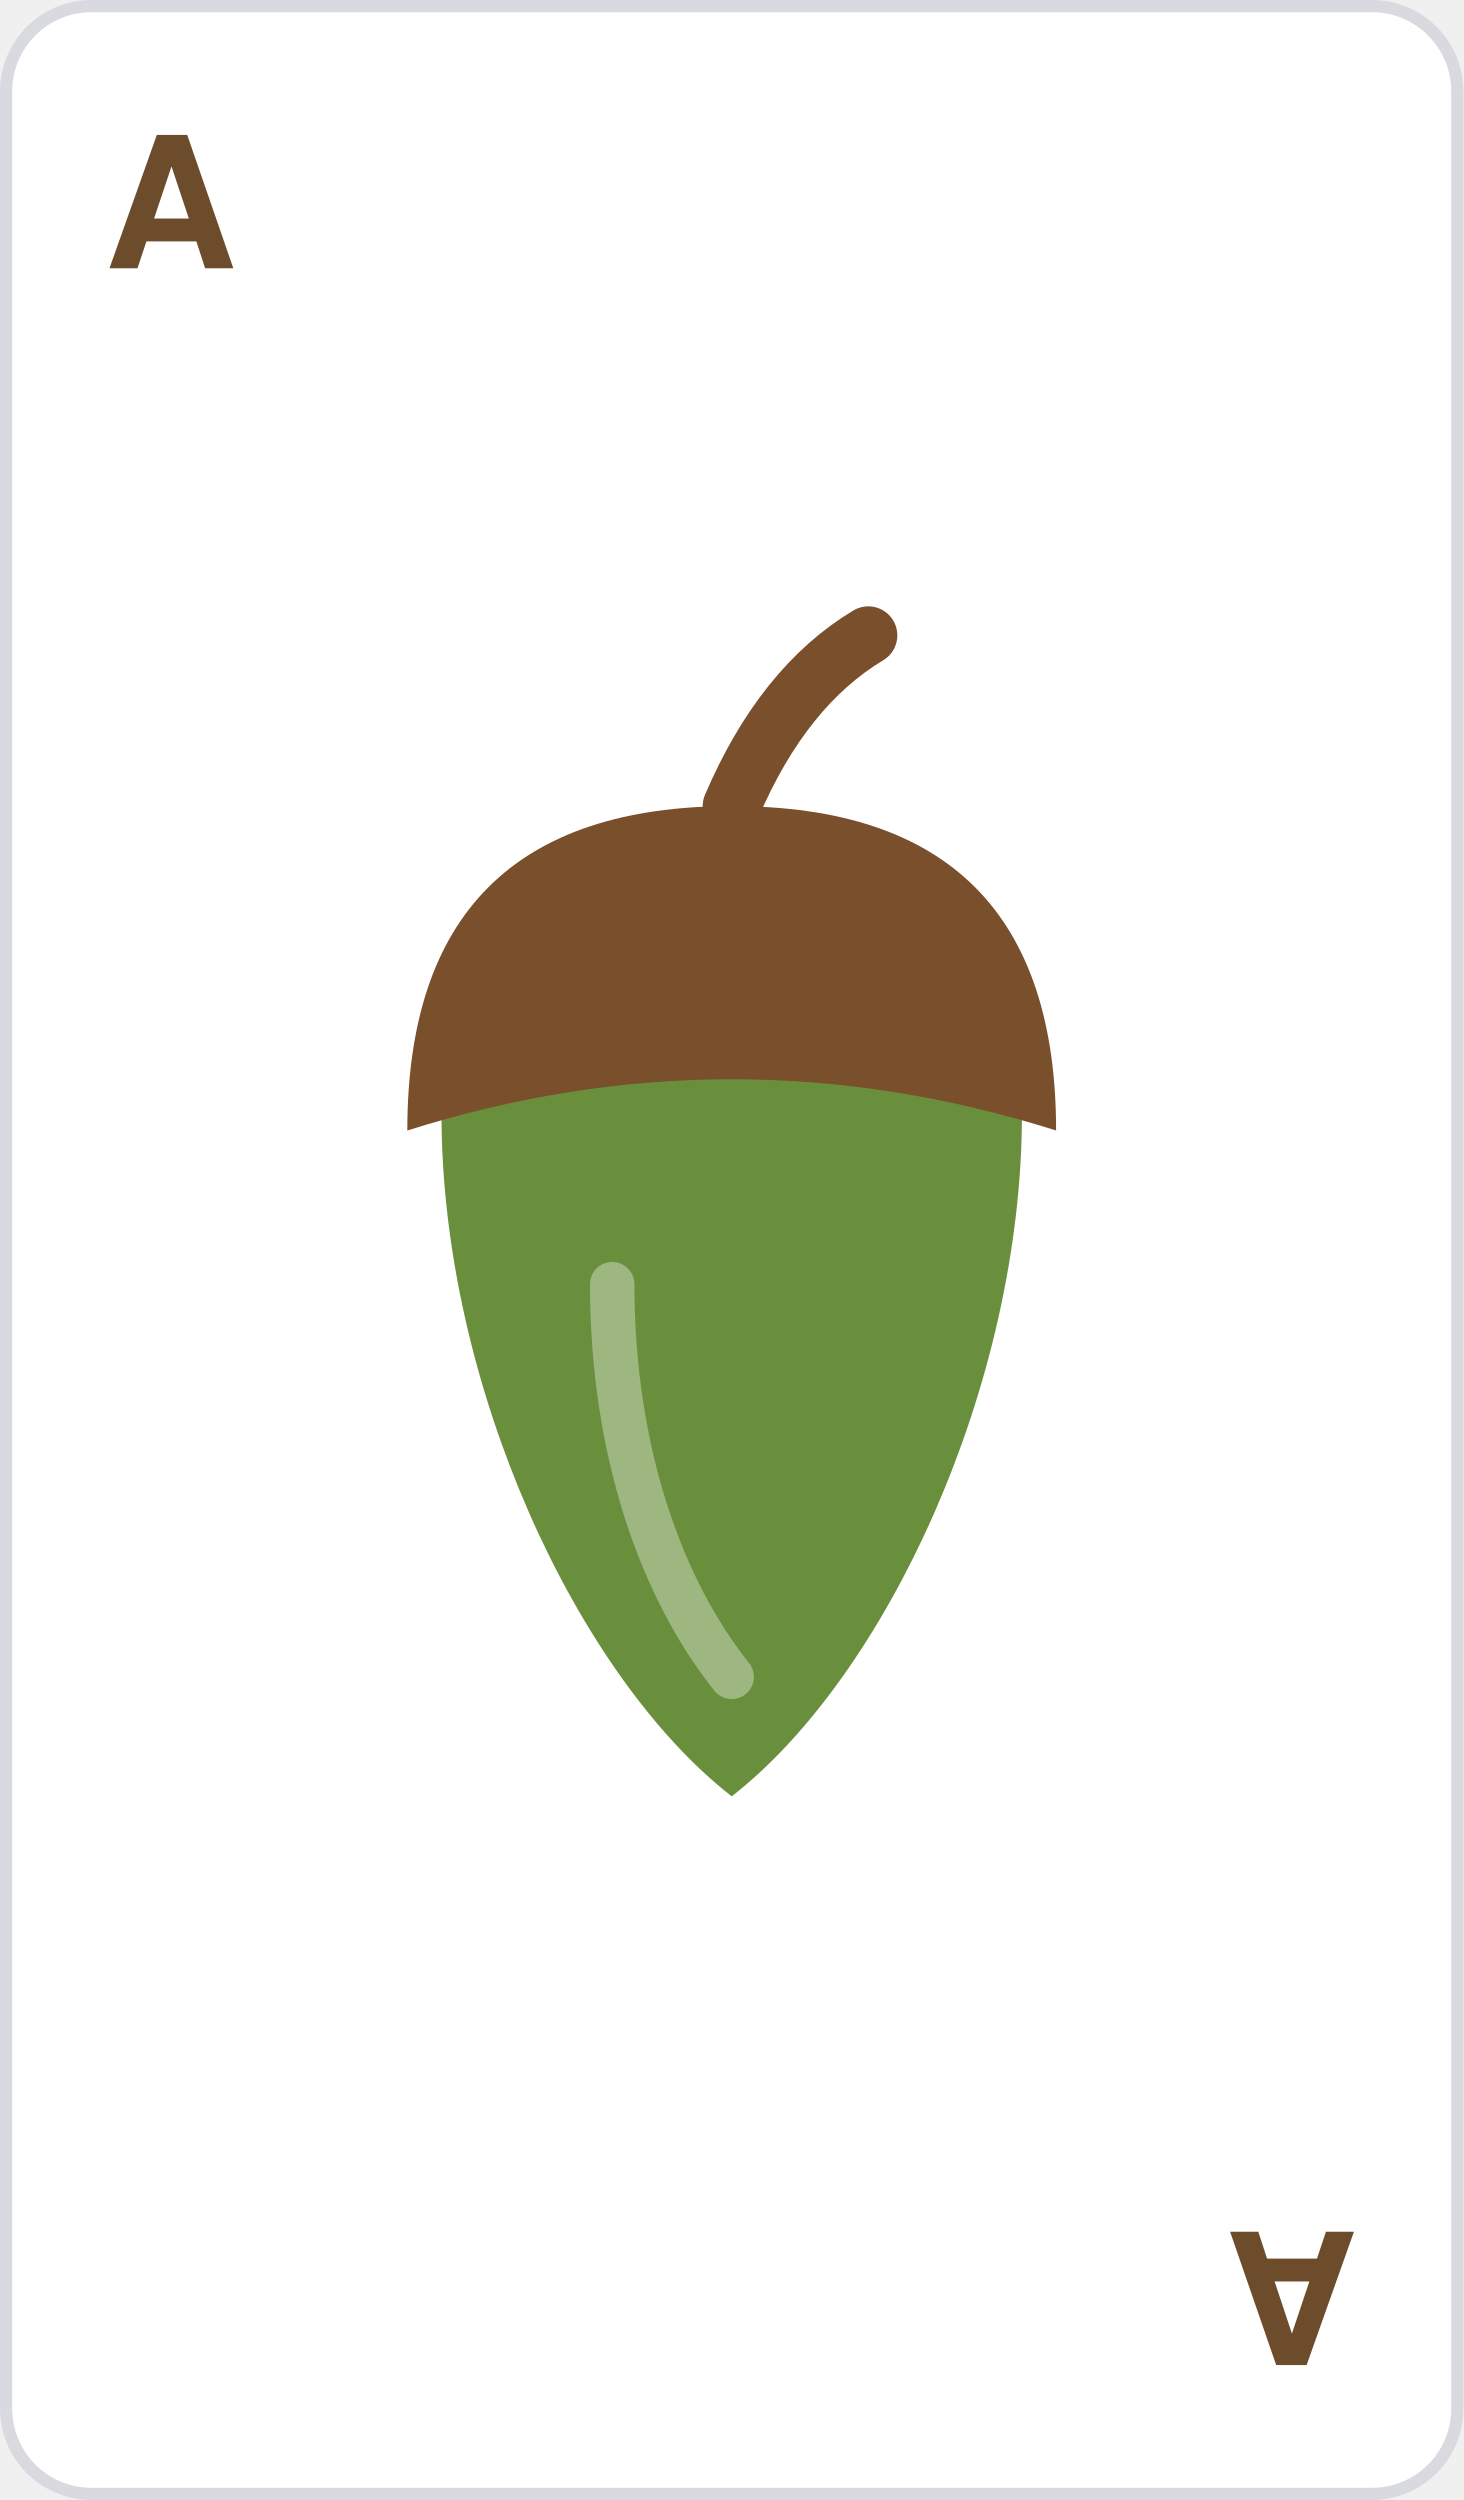
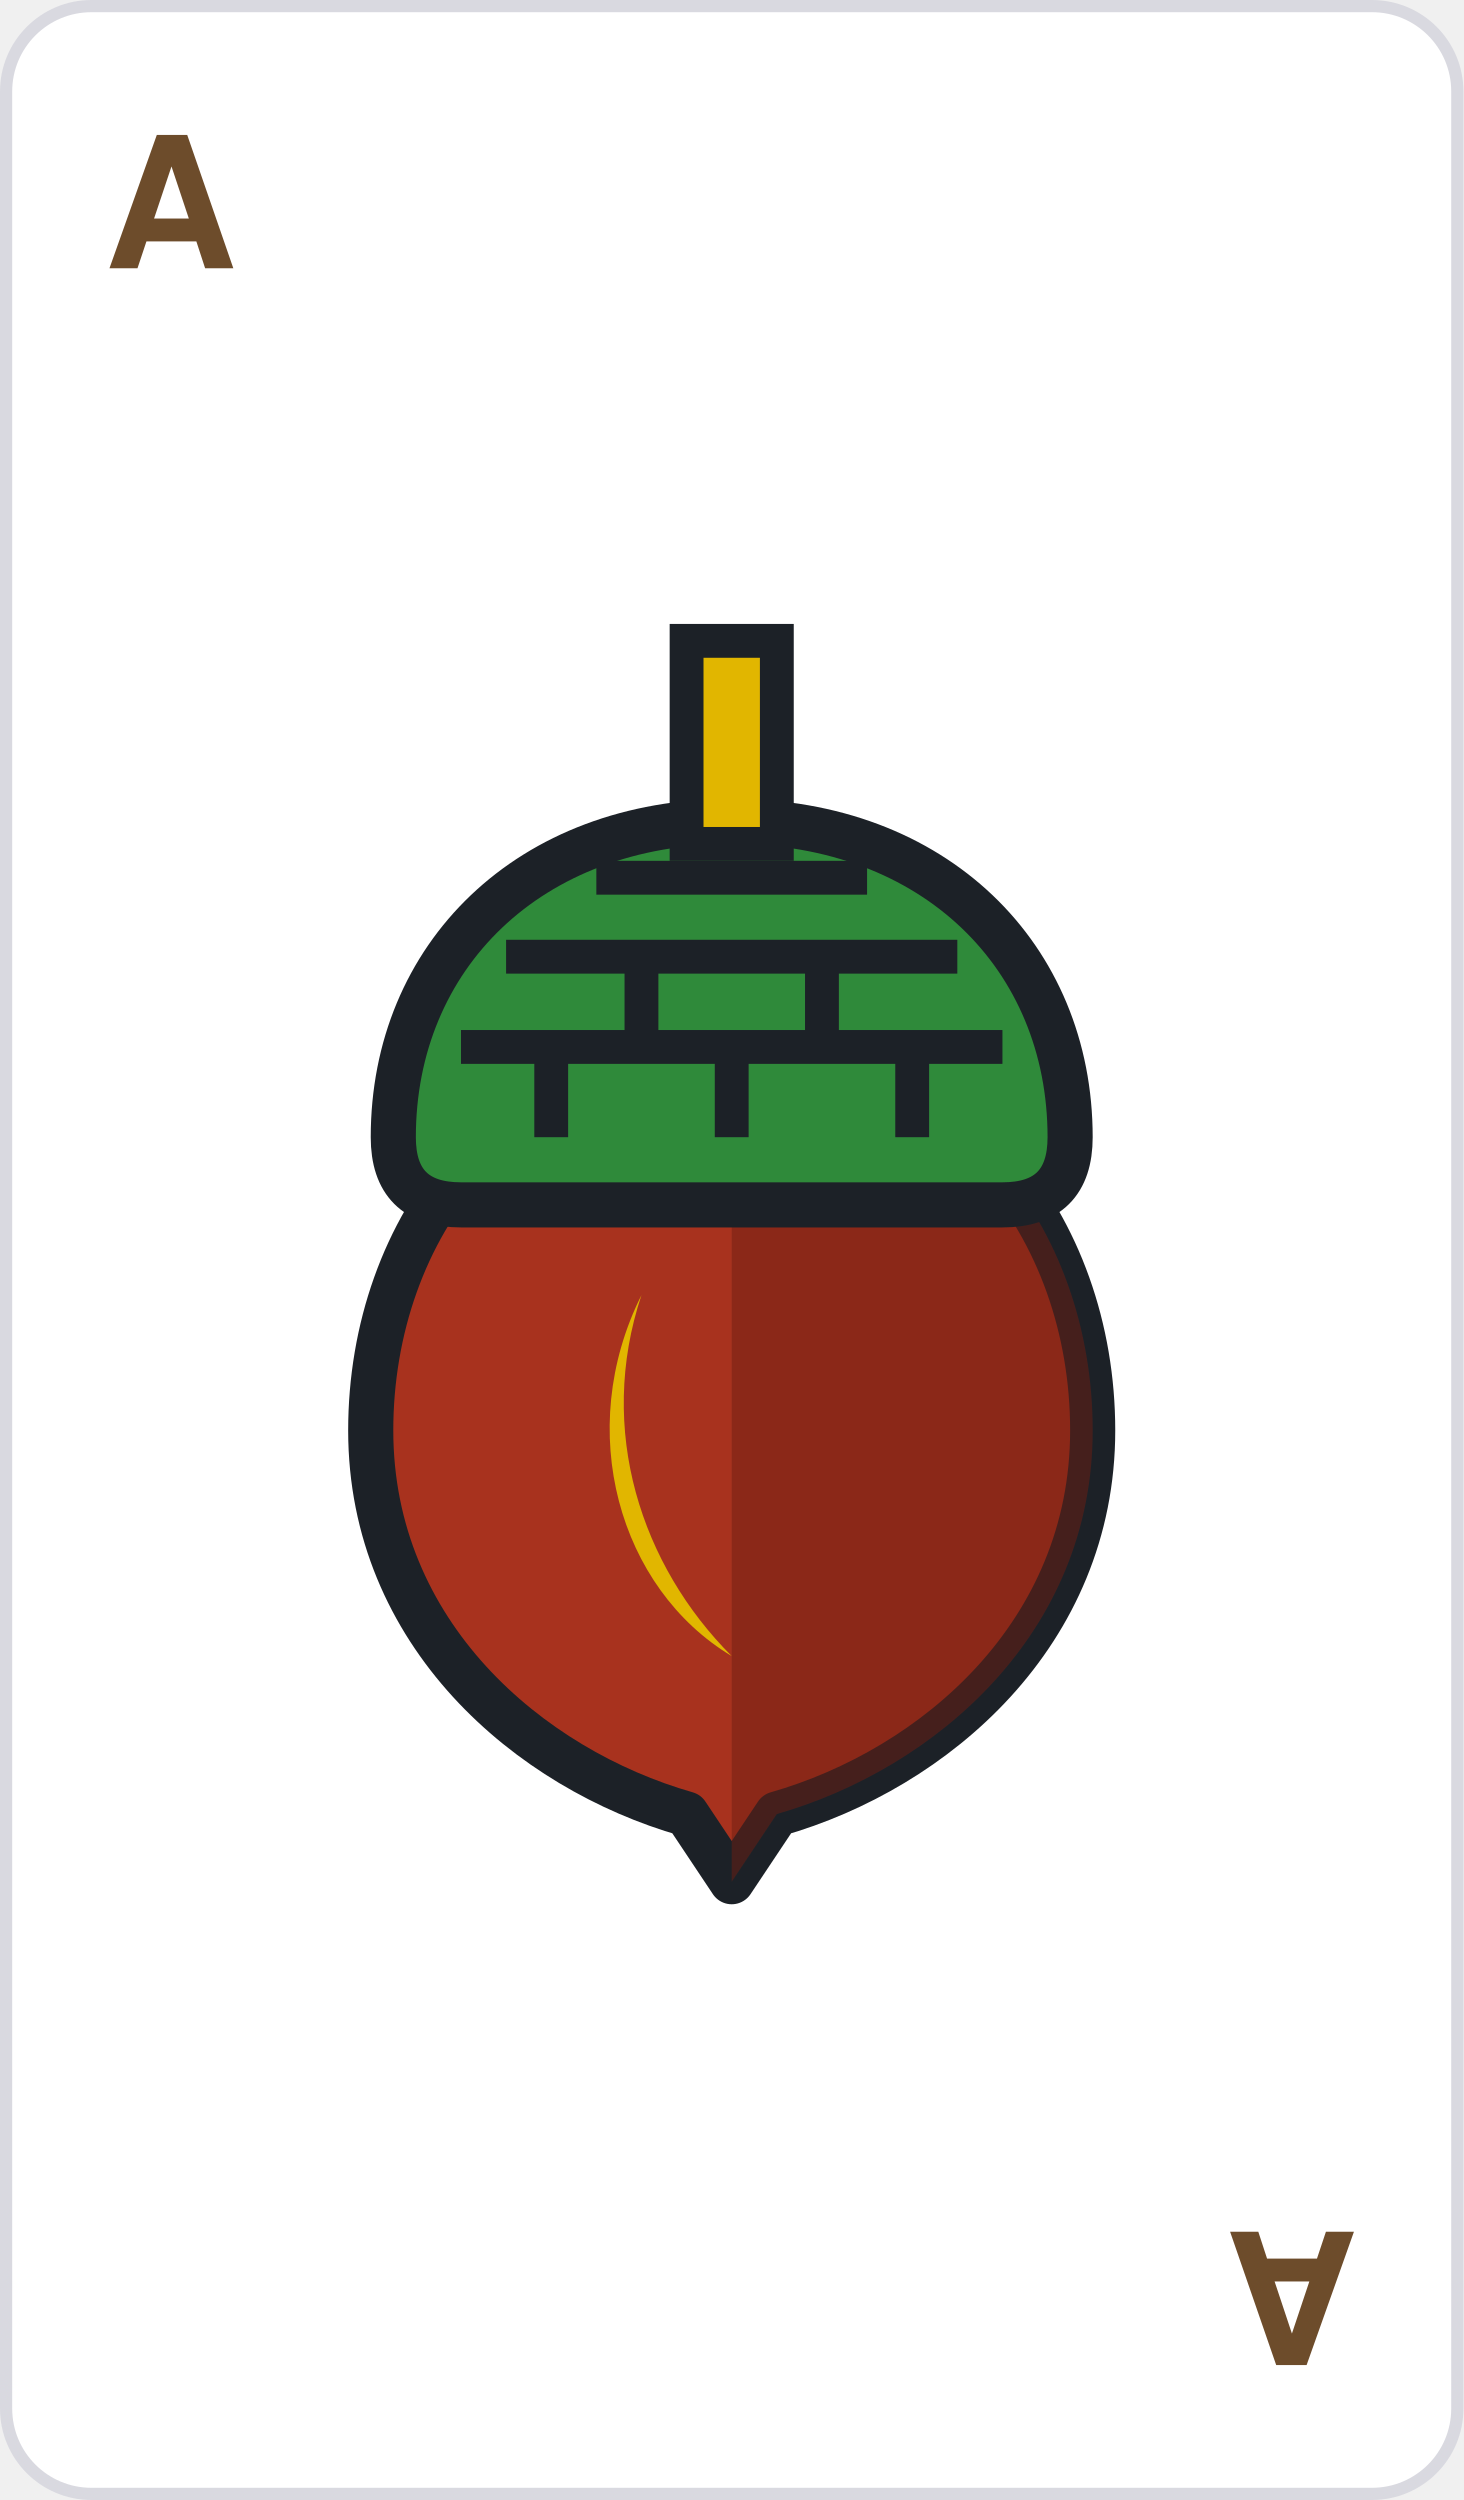
<svg xmlns="http://www.w3.org/2000/svg" viewBox="0 0 240 410" width="240" height="410">
  <rect x="1" y="1" width="238" height="408" rx="14" fill="#ffffff" stroke="#d9d9e0" stroke-width="2" />
  <g>
    <text x="28" y="44" text-anchor="middle" font-family="-apple-system, 'Segoe UI', Helvetica, Arial, sans-serif" font-size="30" font-weight="700" fill="#6d4c2b">A</text>
  </g>
  <g transform="rotate(180 120 205)">
    <text x="28" y="44" text-anchor="middle" font-family="-apple-system, 'Segoe UI', Helvetica, Arial, sans-serif" font-size="30" font-weight="700" fill="#6d4c2b">A</text>
  </g>
-   <g transform="translate(120 205) scale(2.8)">
-     <path d="M0 -26 Q3 -33 8 -36" stroke="#7a4f2b" stroke-width="3.4" stroke-linecap="round" fill="none" />
-     <path d="M-17 -8 C-17 8 -9 25 0 32 C9 25 17 8 17 -8 Q0 -14 -17 -8 Z" fill="#6a8f3c" />
-     <path d="M-7 2 C-7 12 -4 20 0 25" stroke="#ffffff" stroke-width="2.6" stroke-linecap="round" fill="none" opacity="0.35" />
-     <path d="M-19 -7 Q-19 -26 0 -26 Q19 -26 19 -7 Q0 -13 -19 -7 Z" fill="#7a4f2b" />
+   <g transform="translate(120 205) scale(3.7)">
+     <g transform="translate(-32 -32)">
+       <path fill="#a8321e" stroke="#1c2127" stroke-width="2" stroke-linejoin="round" d="M32 23c10 0 16 8 16 17 0 9-7 15-14 17l-2 3-2-3c-7-2-14-8-14-17 0-9 6-17 16-17z" />
+       <path fill="#6e1d12" d="M32 23c10 0 16 8 16 17 0 9-7 15-14 17l-2 3V23z" opacity=".5" />
+       <path fill="#2f8a3a" stroke="#1c2127" stroke-width="2" stroke-linejoin="round" d="M17 27c0-8 6-14 15-14s15 6 15 14c0 2-1 3-3 3H20c-2 0-3-1-3-3z" />
+       <path stroke="#1c2127" stroke-width="1.5" fill="none" d="M20 23h24M22 19h20M26 15.5h12M24 27v-4M32 27v-4M40 27v-4M28 23v-4M36 23v-4" />
+       <path fill="#e1b600" stroke="#1c2127" stroke-width="1.5" d="M30 5h4v9h-4z" />
+       <path fill="#e1b600" d="M28 34c-2 6 0 12 4 16-5-3-7-10-4-16z" />
+     </g>
  </g>
</svg>
